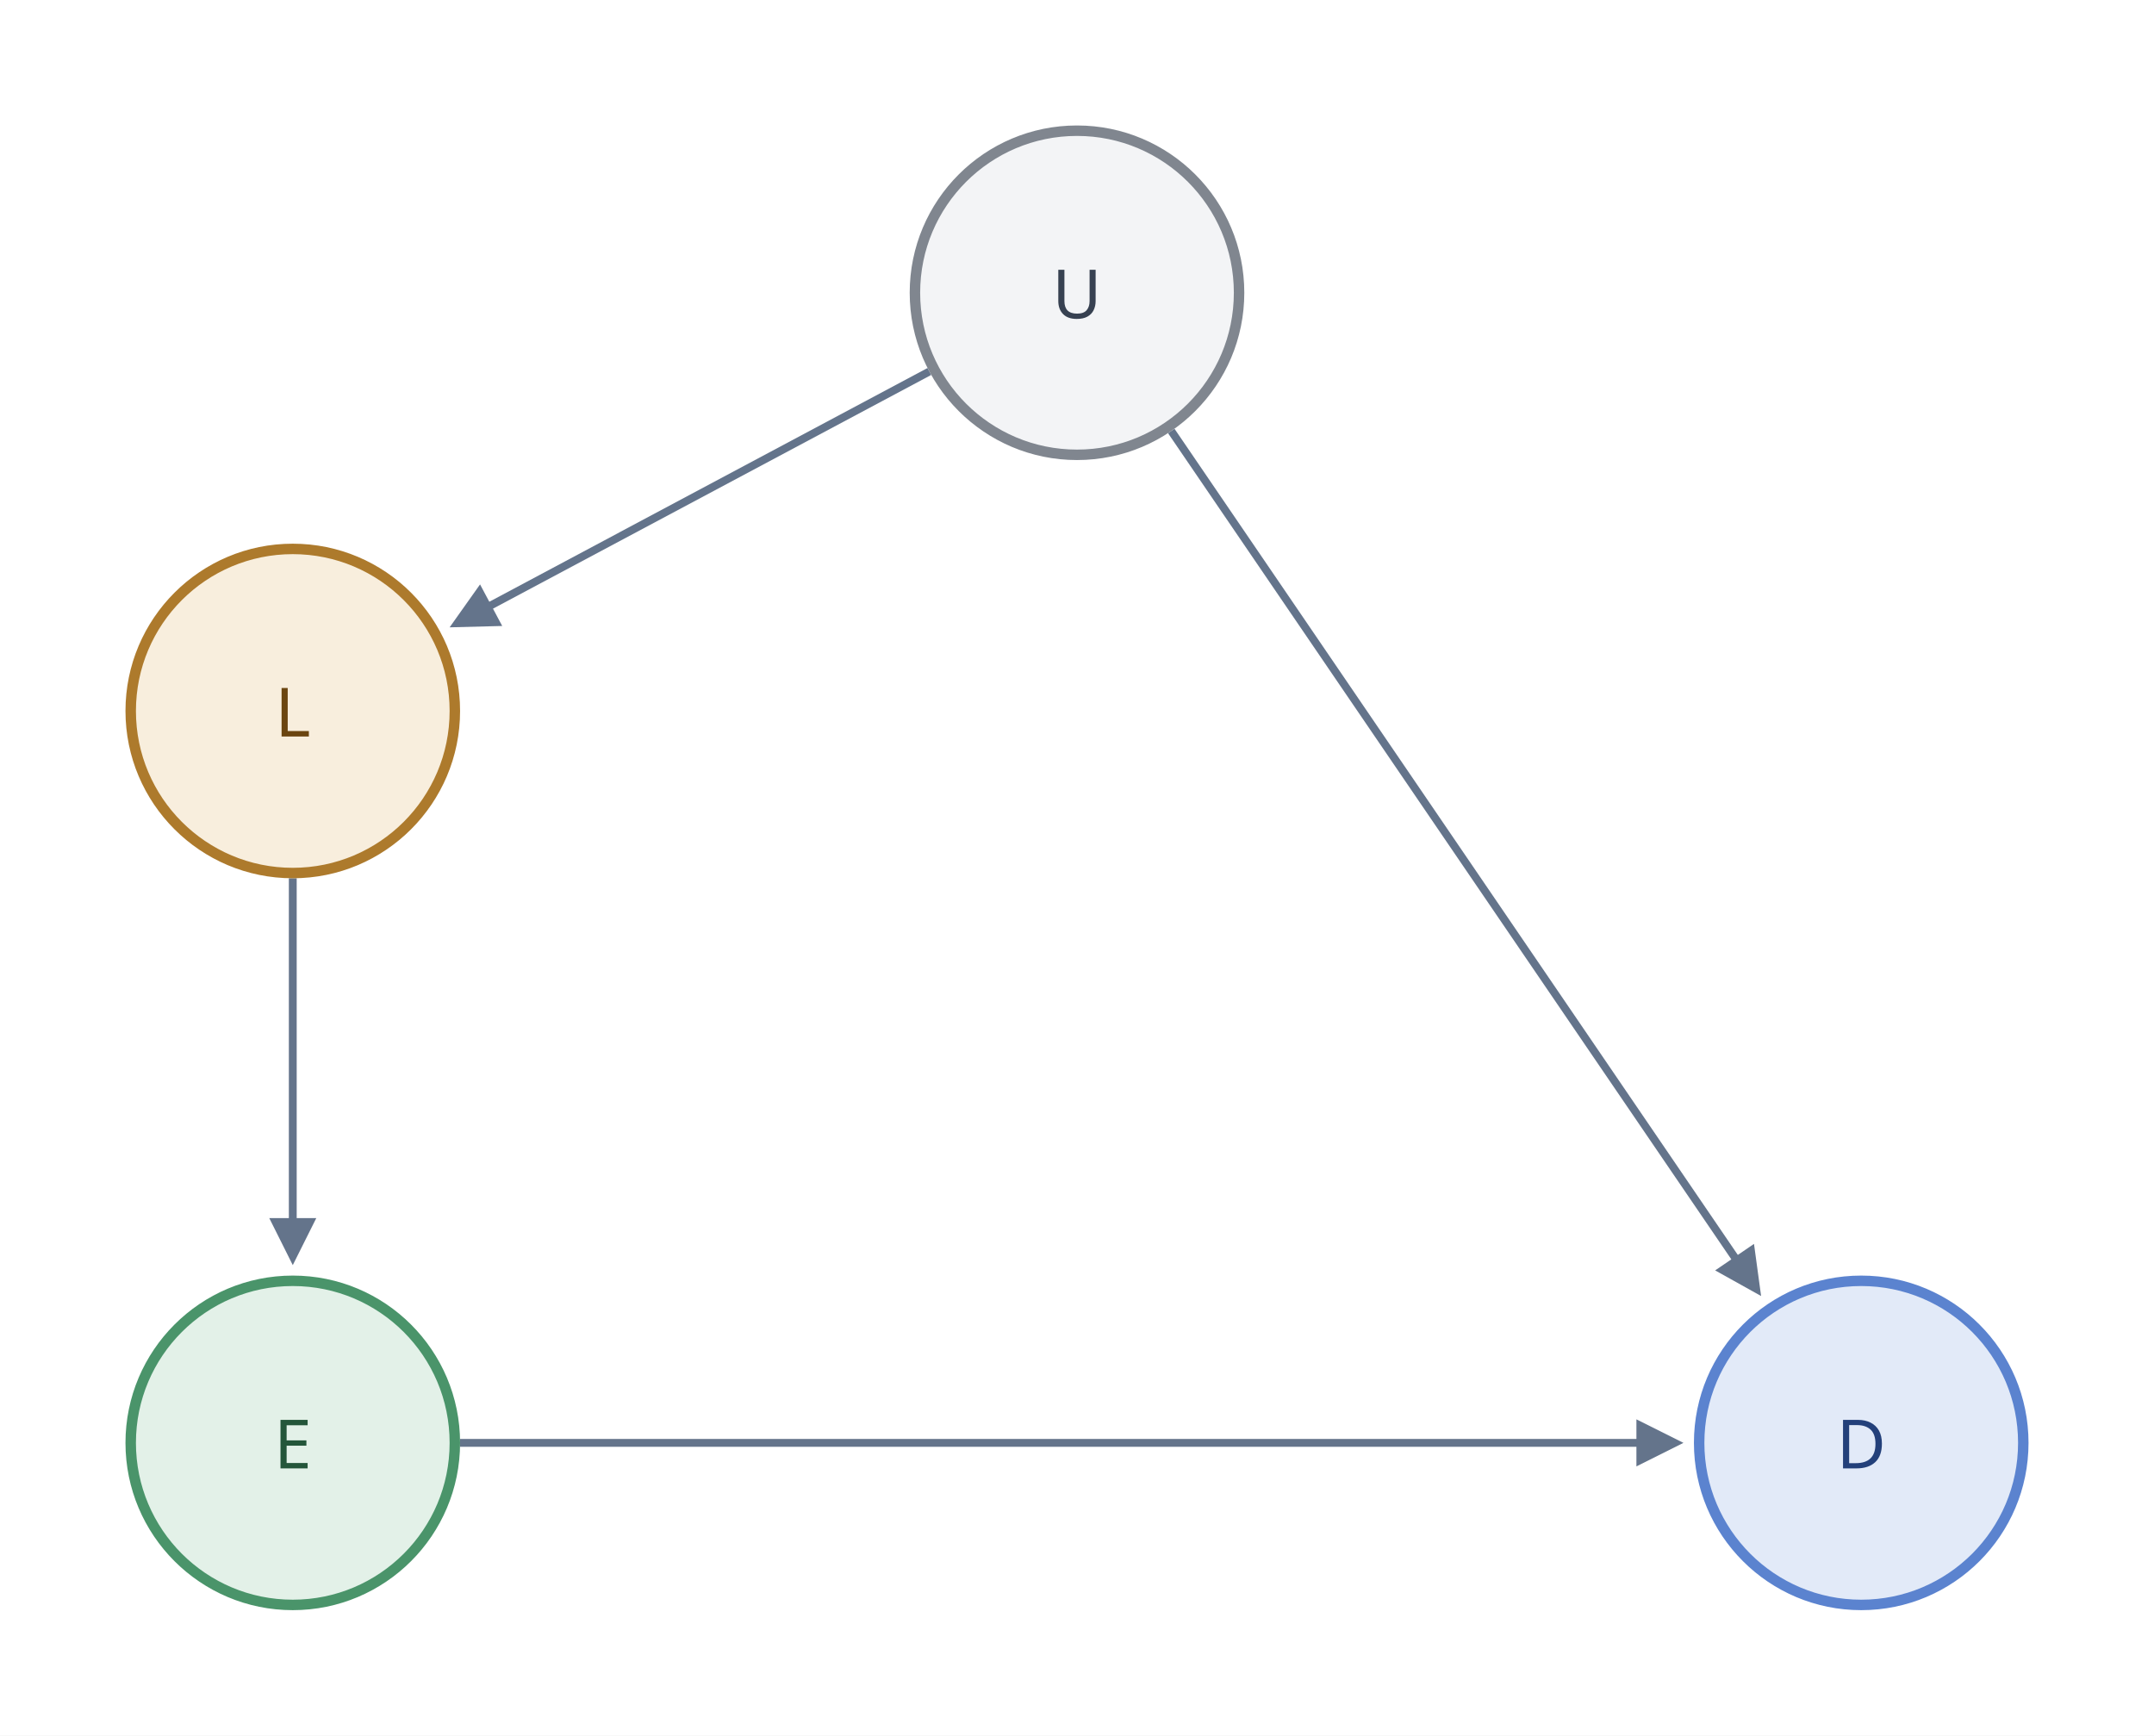
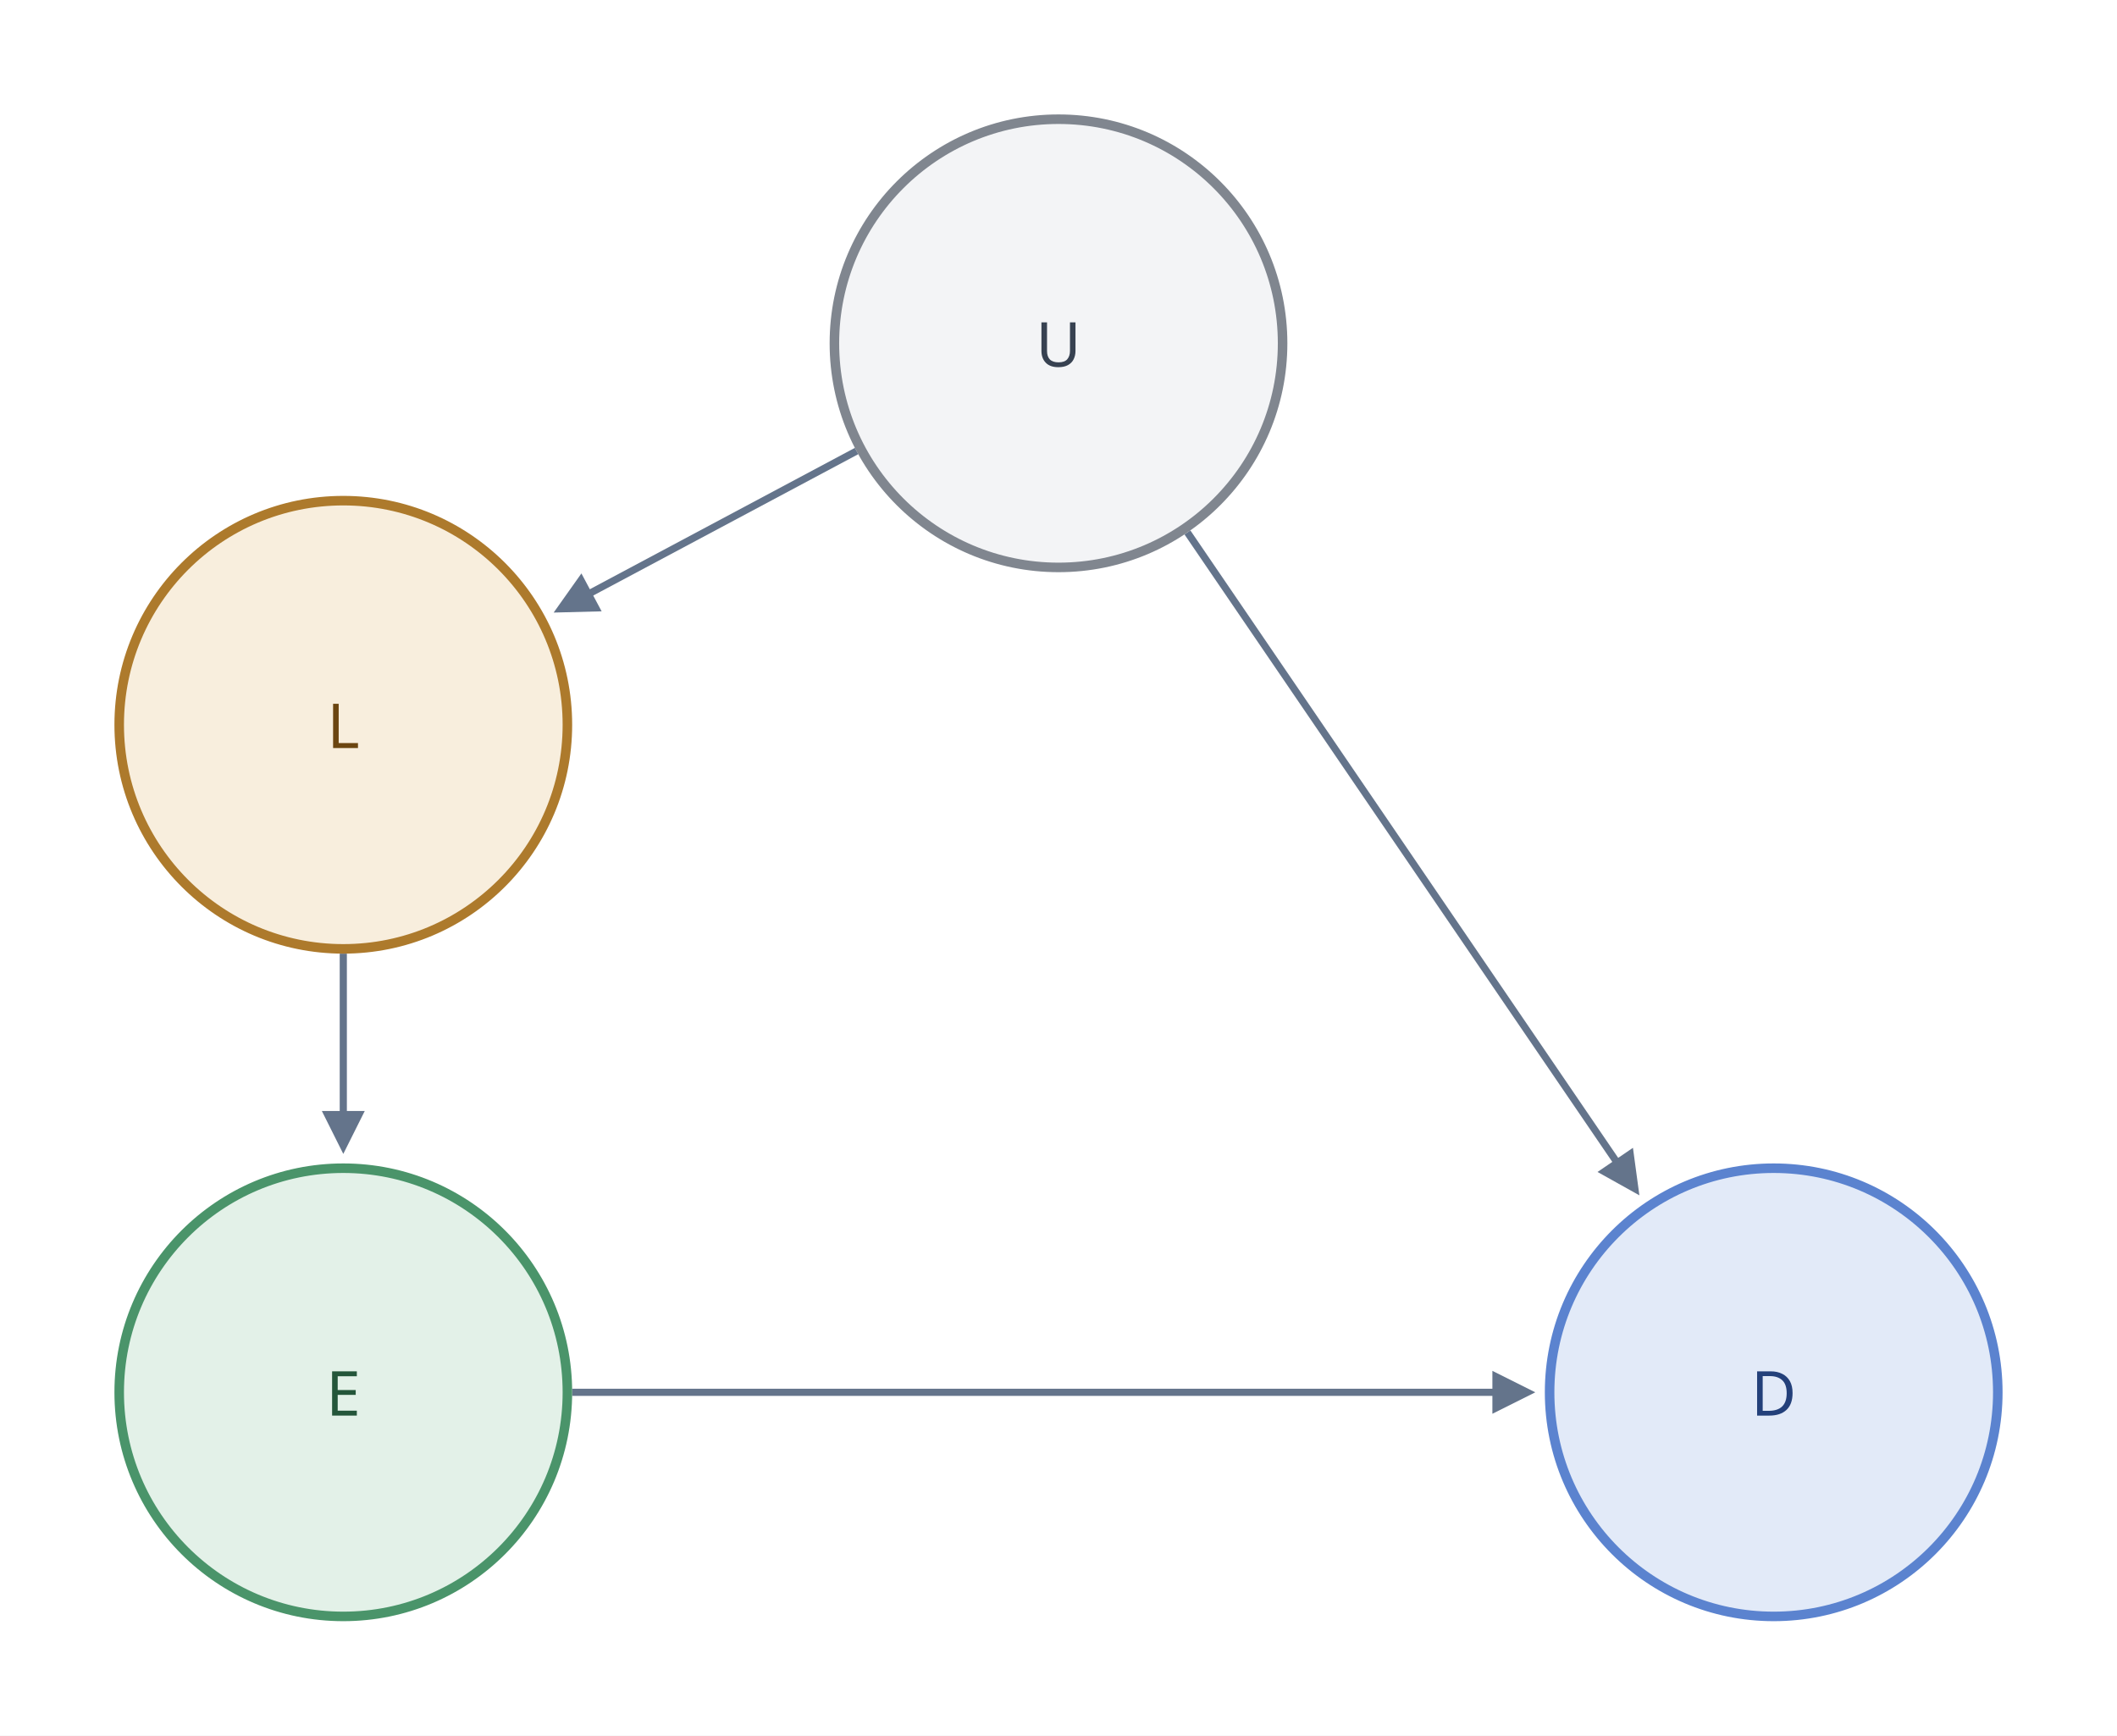
- <svg xmlns="http://www.w3.org/2000/svg" width="412" height="332" viewBox="0 0 412 332">
-   <rect width="412" height="332" fill="#ffffff" />
-   <line x1="177.76" y1="71.06" x2="93.06" y2="116.24" stroke="#64748b" stroke-width="1.5" />
-   <path d="M86,120 L91.82,111.79 L96.06,119.74 Z" fill="#64748b" />
-   <line x1="56" y1="168" x2="56" y2="234" stroke="#64748b" stroke-width="1.5" />
-   <path d="M56,242 L51.5,233 L60.5,233 Z" fill="#64748b" />
-   <line x1="224.03" y1="82.44" x2="332.34" y2="241.3" stroke="#64748b" stroke-width="1.5" />
-   <path d="M336.85,247.91 L328.06,243.01 L335.49,237.94 Z" fill="#64748b" />
-   <line x1="88" y1="276" x2="314" y2="276" stroke="#64748b" stroke-width="1.5" />
-   <path d="M322,276 L313,280.5 L313,271.5 Z" fill="#64748b" />
+ <svg xmlns="http://www.w3.org/2000/svg" width="444" height="364" viewBox="0 0 444 364">
+   <rect width="444" height="364" fill="#ffffff" />
+   <line x1="179.65" y1="94.59" x2="123.18" y2="124.71" stroke="#64748b" stroke-width="1.5" />
+   <path d="M116.12,128.47 L121.94,120.26 L126.18,128.21 Z" fill="#64748b" />
+   <line x1="72" y1="200" x2="72" y2="234" stroke="#64748b" stroke-width="1.5" />
+   <path d="M72,242 L67.5,233 L76.5,233 Z" fill="#64748b" />
+   <line x1="249.04" y1="111.66" x2="339.33" y2="244.08" stroke="#64748b" stroke-width="1.5" />
+   <path d="M343.83,250.69 L335.05,245.79 L342.48,240.72 Z" fill="#64748b" />
+   <line x1="120" y1="292" x2="314" y2="292" stroke="#64748b" stroke-width="1.5" />
+   <path d="M322,292 L313,296.5 L313,287.5 Z" fill="#64748b" />
  <g font-family="'IBM Plex Sans', system-ui, sans-serif" font-size="13" font-weight="500" text-anchor="middle">
-     <circle cx="206" cy="56" r="31" fill="#f3f4f6" stroke="#80868f" stroke-width="2" />
-     <text x="206" y="60.88" fill="#374151">U</text>
-     <circle cx="56" cy="136" r="31" fill="#f8eedd" stroke="#ad7a2c" stroke-width="2" />
-     <text x="56" y="140.88" fill="#6b4510">L</text>
-     <circle cx="56" cy="276" r="31" fill="#e3f1e8" stroke="#4a946a" stroke-width="2" />
-     <text x="56" y="280.88" fill="#24563a">E</text>
-     <circle cx="356" cy="276" r="31" fill="#e2eaf8" stroke="#5b83cf" stroke-width="2" />
-     <text x="356" y="280.88" fill="#23407a">D</text>
+     <circle cx="222" cy="72" r="47" fill="#f3f4f6" stroke="#80868f" stroke-width="2" />
+     <text x="222" y="76.88" fill="#374151">U</text>
+     <circle cx="72" cy="152" r="47" fill="#f8eedd" stroke="#ad7a2c" stroke-width="2" />
+     <text x="72" y="156.88" fill="#6b4510">L</text>
+     <circle cx="72" cy="292" r="47" fill="#e3f1e8" stroke="#4a946a" stroke-width="2" />
+     <text x="72" y="296.88" fill="#24563a">E</text>
+     <circle cx="372" cy="292" r="47" fill="#e2eaf8" stroke="#5b83cf" stroke-width="2" />
+     <text x="372" y="296.88" fill="#23407a">D</text>
  </g>
</svg>
